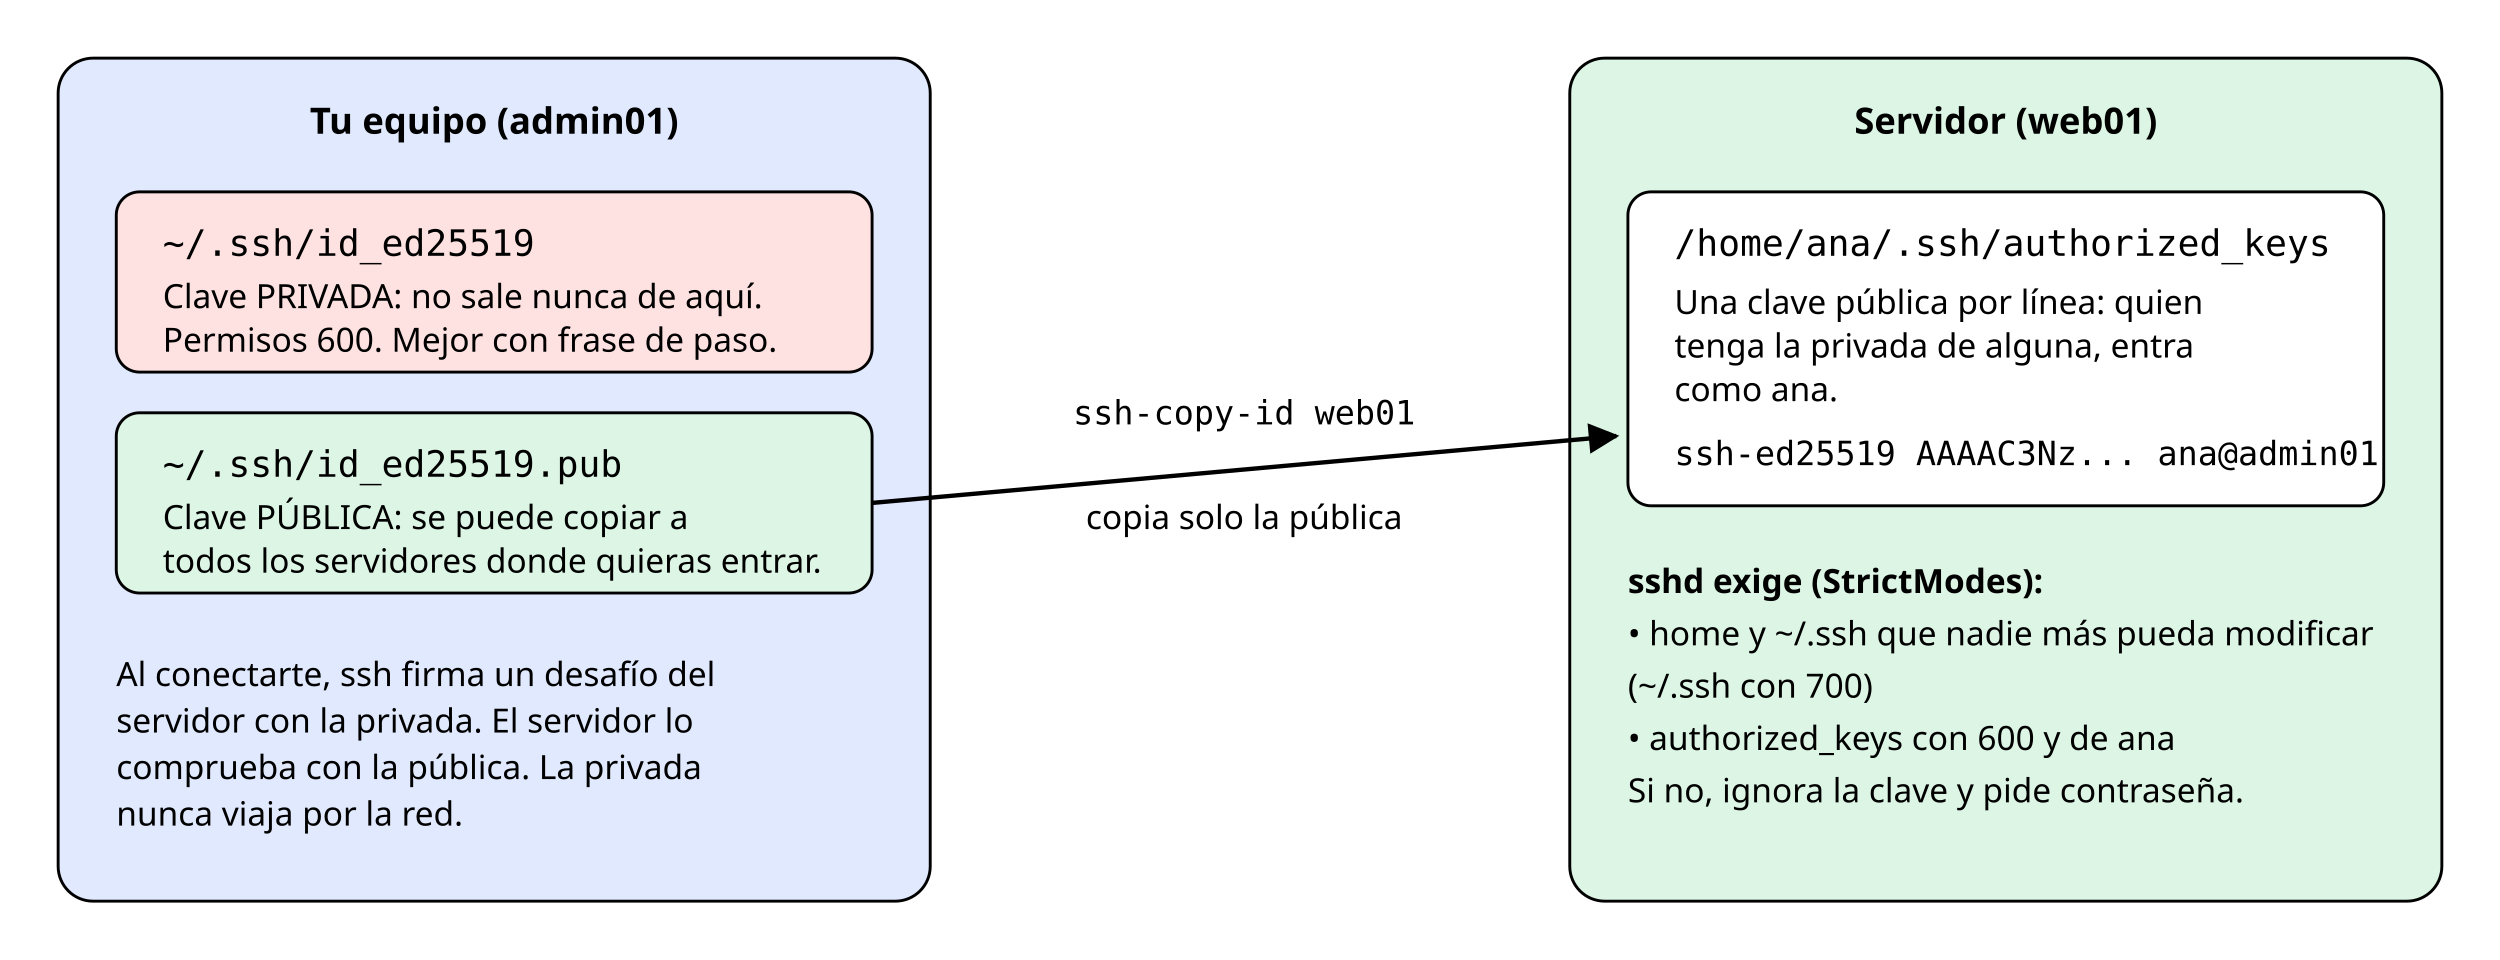
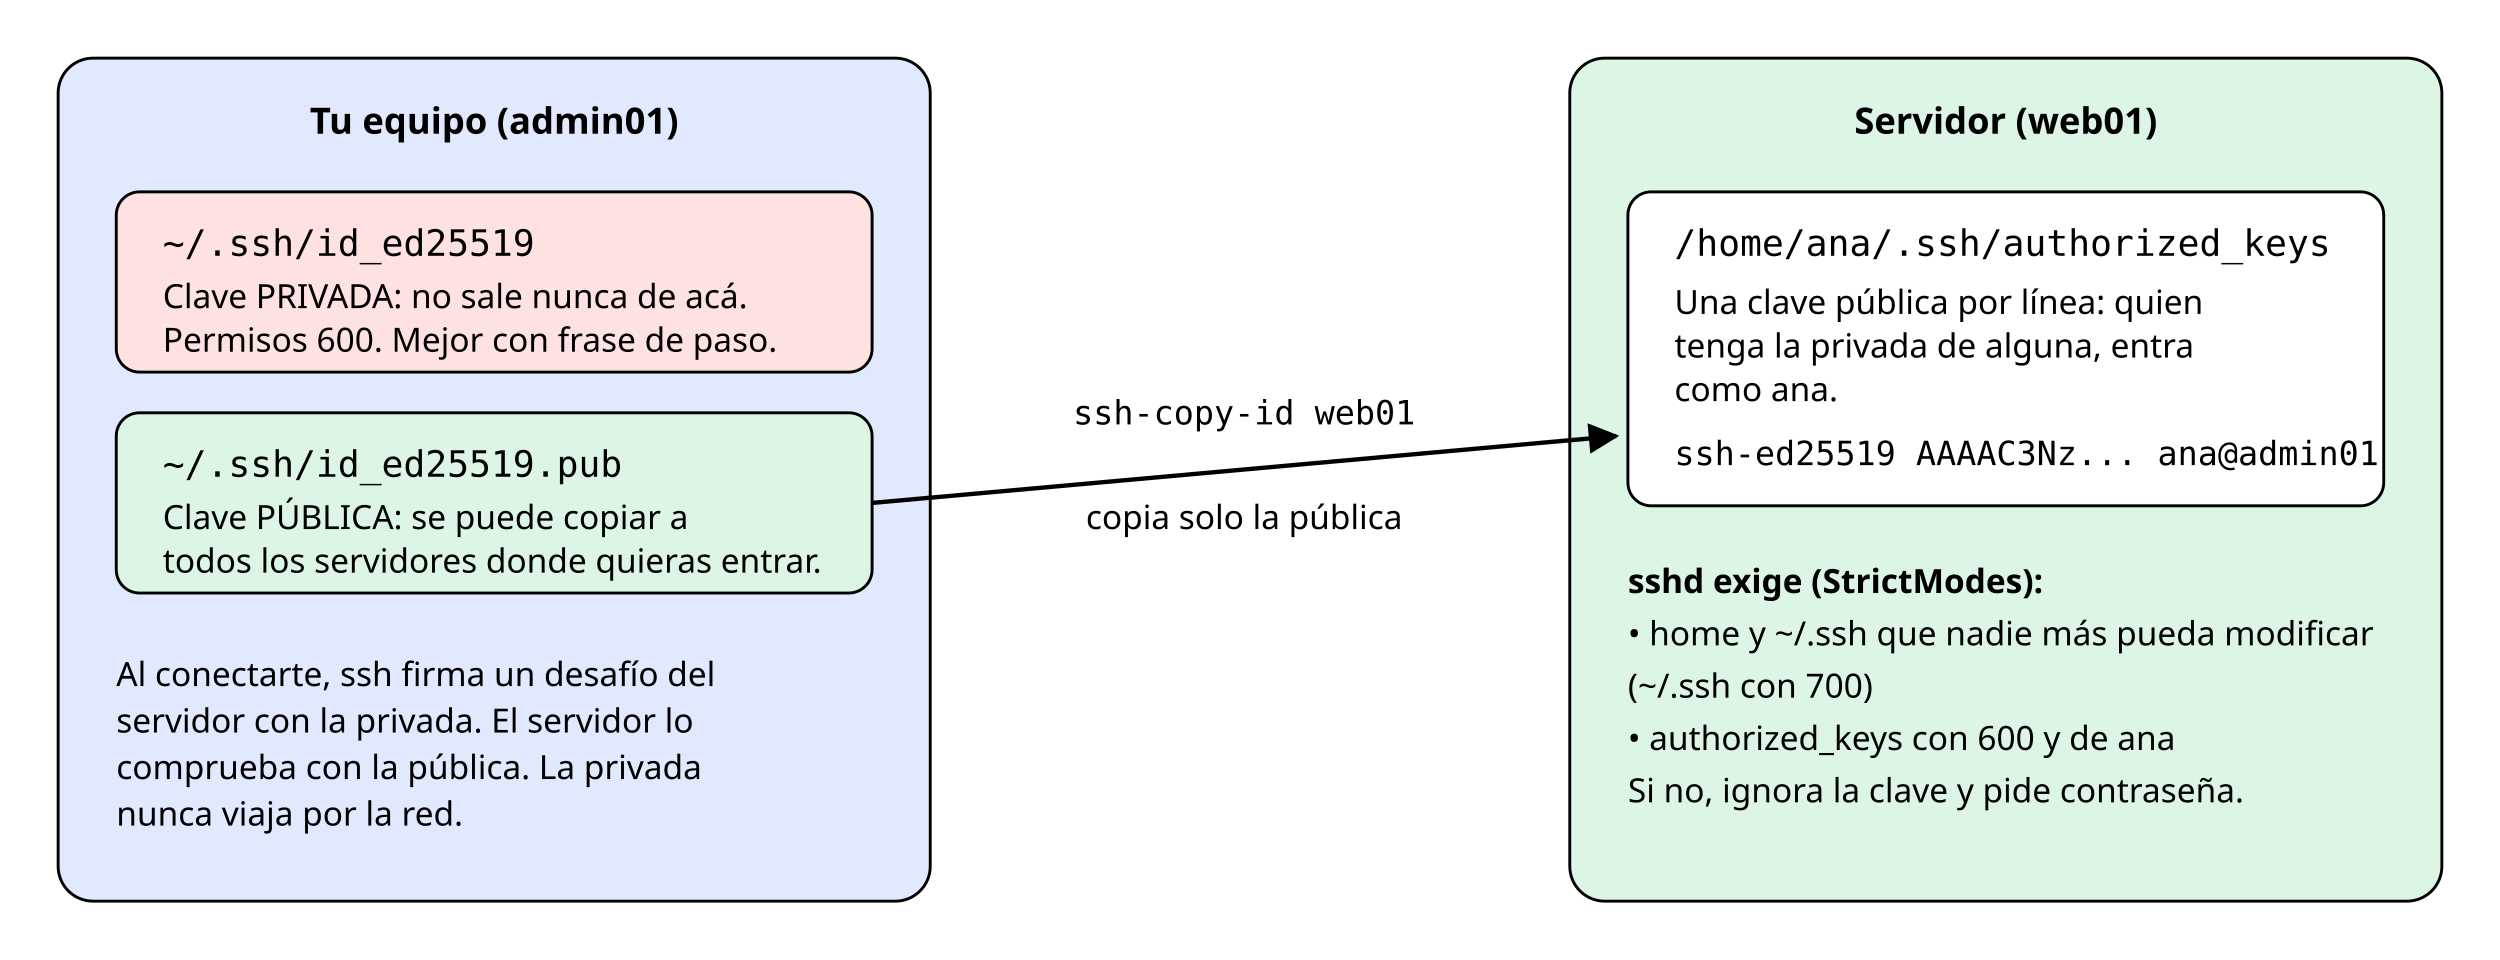
<svg xmlns="http://www.w3.org/2000/svg" viewBox="0 0 860 330" font-family="system-ui, sans-serif" font-size="12.5">
  <defs>
    <marker id="fk2" viewBox="0 0 10 10" refX="9" refY="5" markerWidth="7" markerHeight="7" orient="auto">
      <path d="M0,0 L10,5 L0,10 z" fill="currentColor" />
    </marker>
  </defs>
  <rect x="20" y="20" width="300" height="290" rx="12" fill="var(--info-soft, #e0e9fd)" stroke="currentColor" />
  <text x="170" y="46" text-anchor="middle" font-weight="700" fill="currentColor">Tu equipo (admin01)</text>
  <rect x="40" y="66" width="260" height="62" rx="8" fill="var(--danger-soft, #fde2e1)" stroke="currentColor" />
  <text x="56" y="88" font-family="ui-monospace, monospace" fill="currentColor">~/.ssh/id_ed25519</text>
-   <text x="56" y="106" font-size="11.5" fill="currentColor">Clave PRIVADA: no sale nunca de aquí.</text>
+   <text x="56" y="106" font-size="11.5" fill="currentColor">Clave PRIVADA: no sale nunca de acá.</text>
  <text x="56" y="121" font-size="11.5" fill="currentColor">Permisos 600. Mejor con frase de paso.</text>
  <rect x="40" y="142" width="260" height="62" rx="8" fill="var(--ok-soft, #dcf5e4)" stroke="currentColor" />
  <text x="56" y="164" font-family="ui-monospace, monospace" fill="currentColor">~/.ssh/id_ed25519.pub</text>
  <text x="56" y="182" font-size="11.5" fill="currentColor">Clave PÚBLICA: se puede copiar a</text>
  <text x="56" y="197" font-size="11.5" fill="currentColor">todos los servidores donde quieras entrar.</text>
  <text x="40" y="236" font-size="11.5" fill="currentColor">Al conectarte, ssh firma un desafío del</text>
  <text x="40" y="252" font-size="11.5" fill="currentColor">servidor con la privada. El servidor lo</text>
  <text x="40" y="268" font-size="11.5" fill="currentColor">comprueba con la pública. La privada</text>
  <text x="40" y="284" font-size="11.5" fill="currentColor">nunca viaja por la red.</text>
  <rect x="540" y="20" width="300" height="290" rx="12" fill="var(--ok-soft, #dcf5e4)" stroke="currentColor" />
  <text x="690" y="46" text-anchor="middle" font-weight="700" fill="currentColor">Servidor (web01)</text>
  <rect x="560" y="66" width="260" height="108" rx="8" fill="var(--surface, #fff)" stroke="currentColor" />
  <text x="576" y="88" font-family="ui-monospace, monospace" fill="currentColor">/home/ana/.ssh/authorized_keys</text>
  <text x="576" y="108" font-size="11.5" fill="currentColor">Una clave pública por línea: quien</text>
  <text x="576" y="123" font-size="11.5" fill="currentColor">tenga la privada de alguna, entra</text>
  <text x="576" y="138" font-size="11.5" fill="currentColor">como ana.</text>
  <text x="576" y="160" font-size="11.5" font-family="ui-monospace, monospace" fill="currentColor">ssh-ed25519 AAAAC3Nz... ana@admin01</text>
  <text x="560" y="204" font-size="11.5" fill="currentColor" font-weight="700">sshd exige (StrictModes):</text>
  <text x="560" y="222" font-size="11.5" fill="currentColor">• home y ~/.ssh que nadie más pueda modificar</text>
  <text x="560" y="240" font-size="11.5" fill="currentColor">  (~/.ssh con 700)</text>
  <text x="560" y="258" font-size="11.5" fill="currentColor">• authorized_keys con 600 y de ana</text>
  <text x="560" y="276" font-size="11.5" fill="currentColor">Si no, ignora la clave y pide contraseña.</text>
  <line x1="300" y1="173" x2="556" y2="150" stroke="currentColor" stroke-width="1.5" marker-end="url(#fk2)" />
  <text x="428" y="146" text-anchor="middle" font-family="ui-monospace, monospace" font-size="11.5" fill="currentColor">ssh-copy-id web01</text>
  <text x="428" y="182" text-anchor="middle" font-size="11.5" fill="currentColor">copia solo la pública</text>
</svg>
